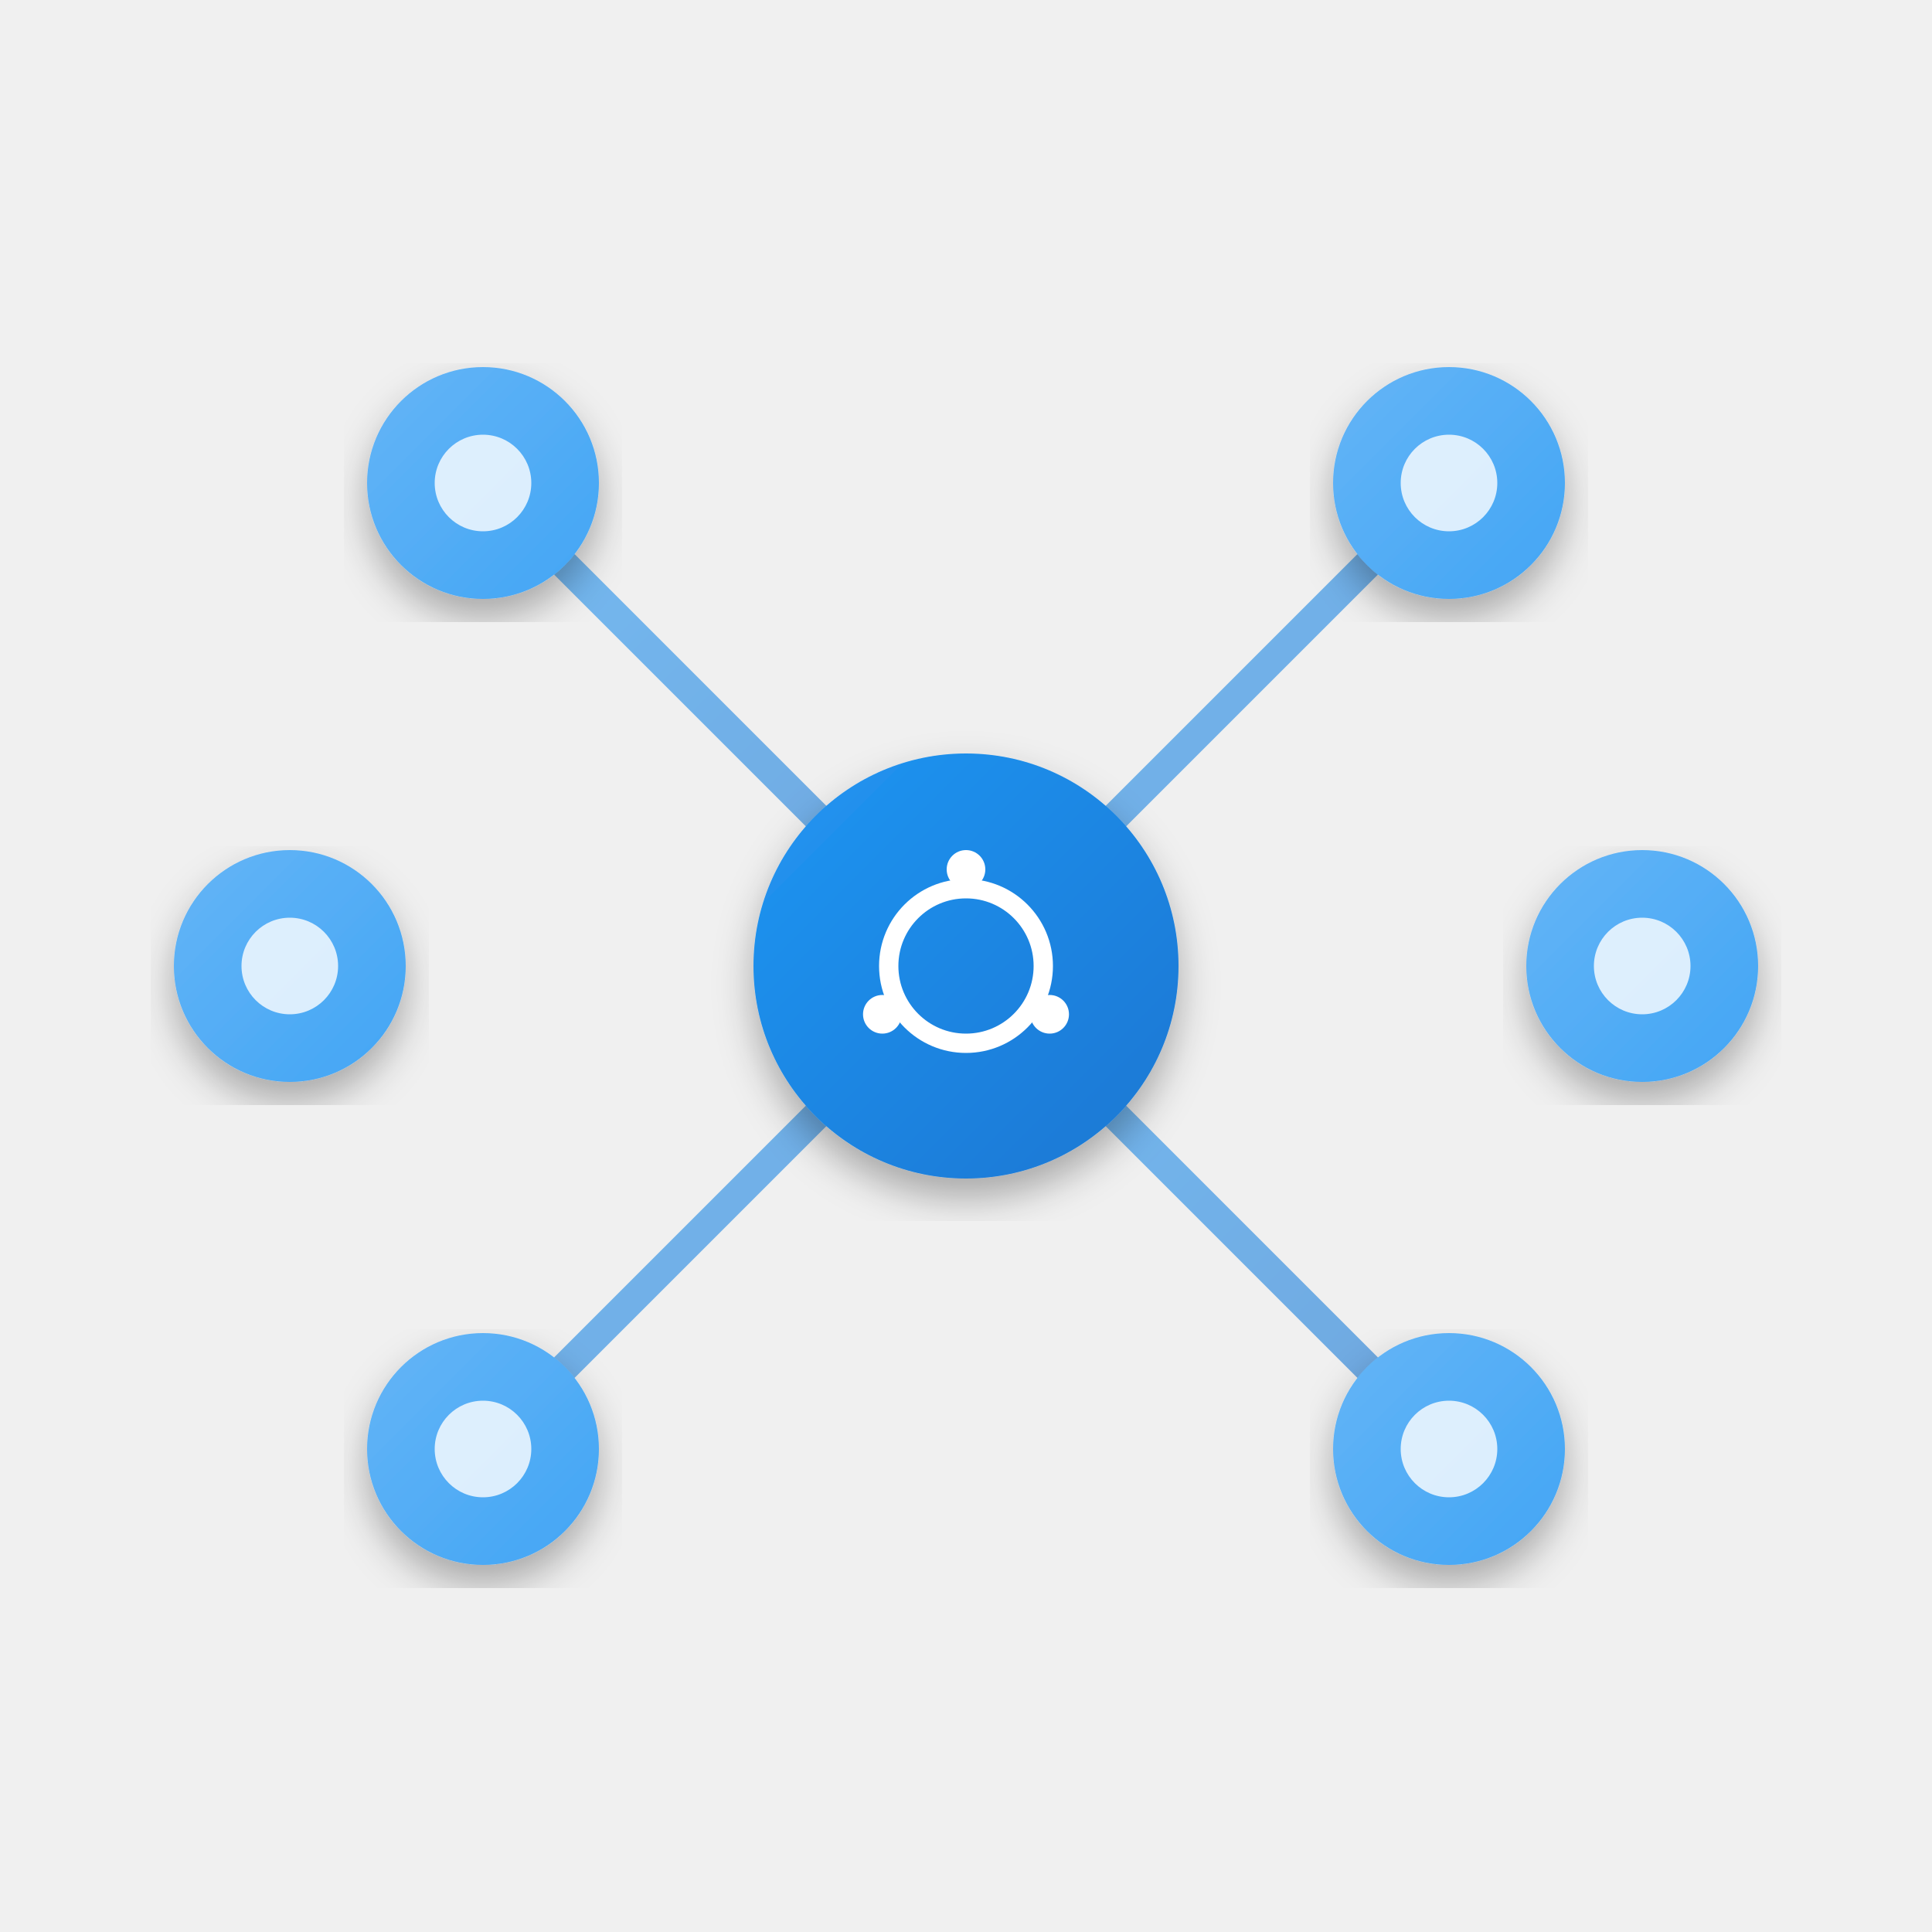
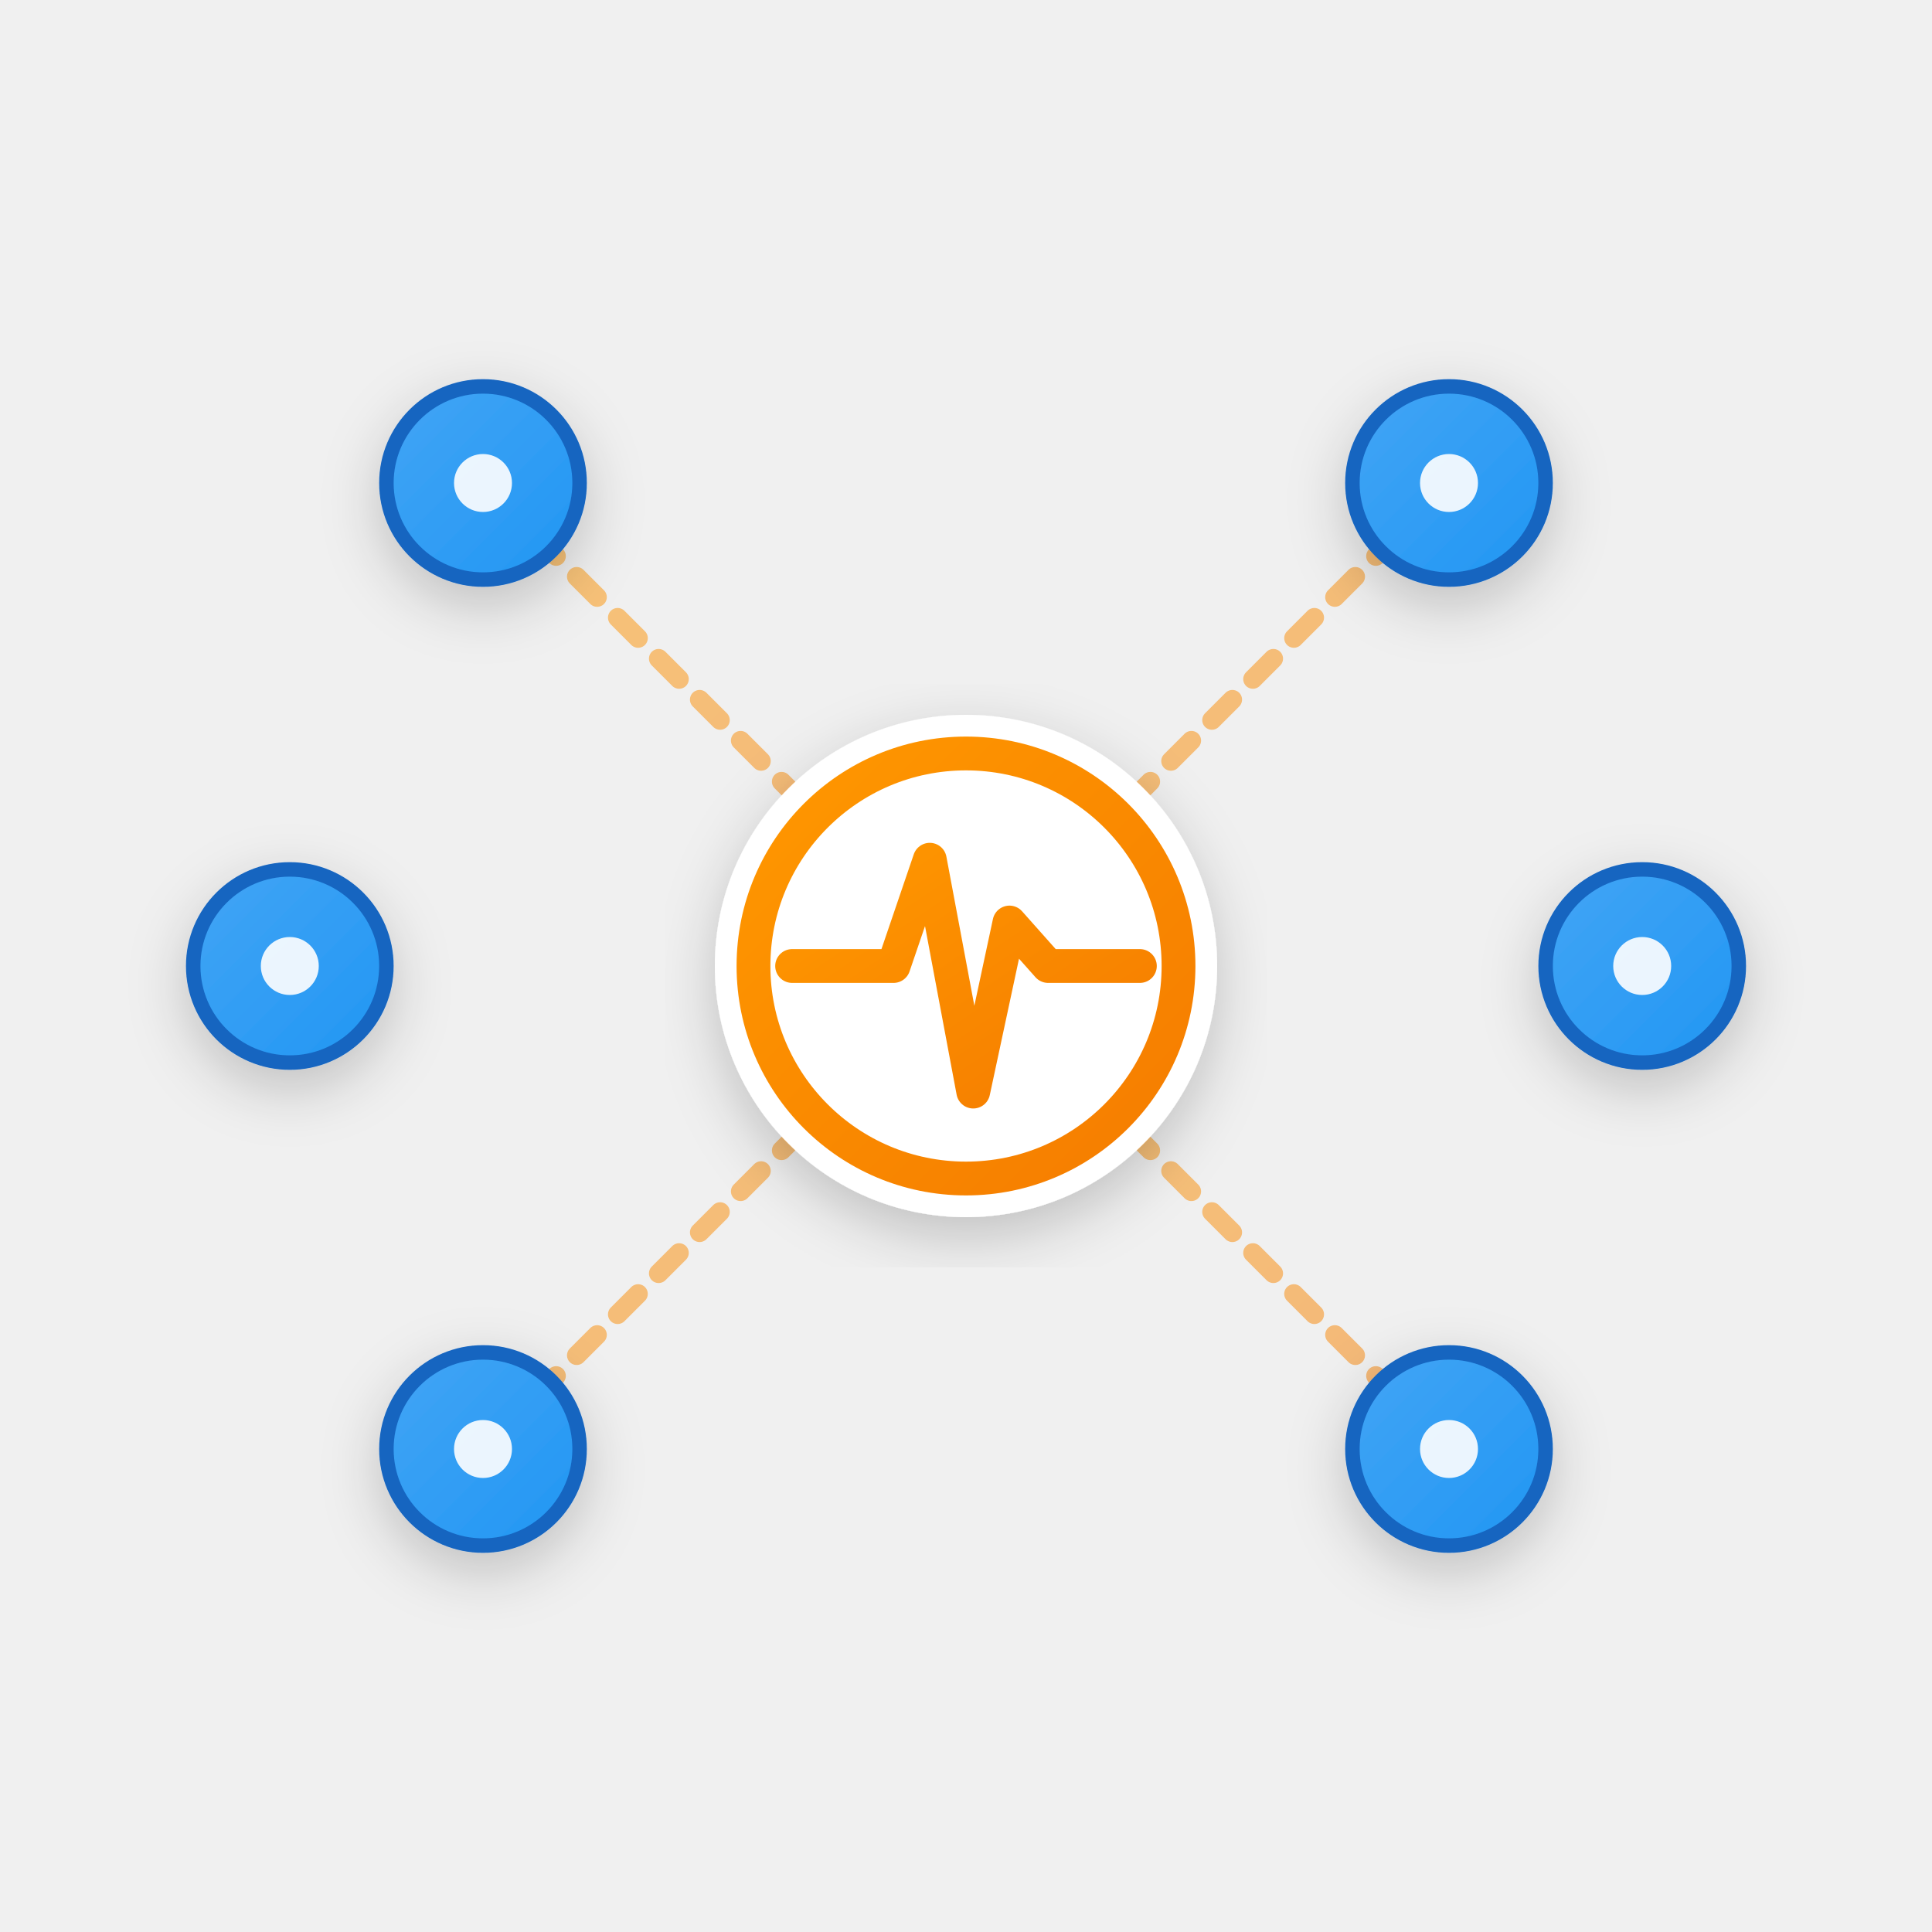
<svg xmlns="http://www.w3.org/2000/svg" viewBox="0 0 200 200" width="200" height="200">
  <defs>
    <linearGradient id="blueGradient" x1="0%" y1="0%" x2="100%" y2="100%">
-       <stop offset="0%" style="stop-color:#2196f3;stop-opacity:1" />
-       <stop offset="100%" style="stop-color:#1976d2;stop-opacity:1" />
+       <stop offset="0%" style="stop-color:#1e88e5;stop-opacity:1" />
+       <stop offset="100%" style="stop-color:#1565c0;stop-opacity:1" />
    </linearGradient>
    <linearGradient id="lightGradient" x1="0%" y1="0%" x2="100%" y2="100%">
-       <stop offset="0%" style="stop-color:#64b5f6;stop-opacity:1" />
-       <stop offset="100%" style="stop-color:#42a5f5;stop-opacity:1" />
+       <stop offset="0%" style="stop-color:#42a5f5;stop-opacity:1" />
+       <stop offset="100%" style="stop-color:#2196f3;stop-opacity:1" />
+     </linearGradient>
+     <linearGradient id="orangeGradient" x1="0%" y1="0%" x2="100%" y2="100%">
+       <stop offset="0%" style="stop-color:#ff9800;stop-opacity:1" />
+       <stop offset="100%" style="stop-color:#f57c00;stop-opacity:1" />
    </linearGradient>
    <filter id="shadow">
-       <feGaussianBlur in="SourceAlpha" stdDeviation="2" />
+       <feGaussianBlur in="SourceAlpha" stdDeviation="3" />
      <feOffset dx="0" dy="2" result="offsetblur" />
      <feComponentTransfer>
-         <feFuncA type="linear" slope="0.3" />
+         <feFuncA type="linear" slope="0.2" />
      </feComponentTransfer>
      <feMerge>
        <feMergeNode />
        <feMergeNode in="SourceGraphic" />
      </feMerge>
    </filter>
+     <filter id="glow">
+       <feGaussianBlur stdDeviation="2" result="coloredBlur" />
+       <feMerge>
+         <feMergeNode in="coloredBlur" />
+         <feMergeNode in="SourceGraphic" />
+       </feMerge>
+     </filter>
  </defs>
-   <g opacity="0.6">
-     <line x1="100" y1="100" x2="50" y2="50" stroke="url(#blueGradient)" stroke-width="3" stroke-linecap="round" />
-     <line x1="100" y1="100" x2="150" y2="50" stroke="url(#blueGradient)" stroke-width="3" stroke-linecap="round" />
-     <line x1="100" y1="100" x2="170" y2="100" stroke="url(#blueGradient)" stroke-width="3" stroke-linecap="round" />
-     <line x1="100" y1="100" x2="150" y2="150" stroke="url(#blueGradient)" stroke-width="3" stroke-linecap="round" />
-     <line x1="100" y1="100" x2="50" y2="150" stroke="url(#blueGradient)" stroke-width="3" stroke-linecap="round" />
-     <line x1="100" y1="100" x2="30" y2="100" stroke="url(#blueGradient)" stroke-width="3" stroke-linecap="round" />
+   <g opacity="0.5" stroke-dasharray="3,3">
+     <line x1="100" y1="100" x2="50" y2="50" stroke="url(#orangeGradient)" stroke-width="2" stroke-linecap="round" />
+     <line x1="100" y1="100" x2="150" y2="50" stroke="url(#orangeGradient)" stroke-width="2" stroke-linecap="round" />
+     <line x1="100" y1="100" x2="170" y2="100" stroke="url(#orangeGradient)" stroke-width="2" stroke-linecap="round" />
+     <line x1="100" y1="100" x2="150" y2="150" stroke="url(#orangeGradient)" stroke-width="2" stroke-linecap="round" />
+     <line x1="100" y1="100" x2="50" y2="150" stroke="url(#orangeGradient)" stroke-width="2" stroke-linecap="round" />
+     <line x1="100" y1="100" x2="30" y2="100" stroke="url(#orangeGradient)" stroke-width="2" stroke-linecap="round" />
  </g>
-   <circle cx="50" cy="50" r="12" fill="url(#lightGradient)" filter="url(#shadow)" />
-   <circle cx="150" cy="50" r="12" fill="url(#lightGradient)" filter="url(#shadow)" />
-   <circle cx="170" cy="100" r="12" fill="url(#lightGradient)" filter="url(#shadow)" />
-   <circle cx="150" cy="150" r="12" fill="url(#lightGradient)" filter="url(#shadow)" />
-   <circle cx="50" cy="150" r="12" fill="url(#lightGradient)" filter="url(#shadow)" />
-   <circle cx="30" cy="100" r="12" fill="url(#lightGradient)" filter="url(#shadow)" />
-   <circle cx="100" cy="100" r="22" fill="url(#blueGradient)" filter="url(#shadow)" />
-   <g transform="translate(100, 100)">
-     <circle cx="0" cy="0" r="8" fill="none" stroke="white" stroke-width="2" />
-     <circle cx="0" cy="-10" r="2" fill="white" />
-     <circle cx="8.66" cy="5" r="2" fill="white" />
-     <circle cx="-8.66" cy="5" r="2" fill="white" />
+   <g filter="url(#shadow)">
+     <circle cx="50" cy="50" r="10" fill="url(#lightGradient)" stroke="#1565c0" stroke-width="1.5" />
+     <circle cx="150" cy="50" r="10" fill="url(#lightGradient)" stroke="#1565c0" stroke-width="1.5" />
+     <circle cx="170" cy="100" r="10" fill="url(#lightGradient)" stroke="#1565c0" stroke-width="1.5" />
+     <circle cx="150" cy="150" r="10" fill="url(#lightGradient)" stroke="#1565c0" stroke-width="1.5" />
+     <circle cx="50" cy="150" r="10" fill="url(#lightGradient)" stroke="#1565c0" stroke-width="1.5" />
+     <circle cx="30" cy="100" r="10" fill="url(#lightGradient)" stroke="#1565c0" stroke-width="1.5" />
  </g>
-   <circle cx="50" cy="50" r="5" fill="white" opacity="0.8" />
-   <circle cx="150" cy="50" r="5" fill="white" opacity="0.8" />
-   <circle cx="170" cy="100" r="5" fill="white" opacity="0.8" />
-   <circle cx="150" cy="150" r="5" fill="white" opacity="0.8" />
-   <circle cx="50" cy="150" r="5" fill="white" opacity="0.8" />
-   <circle cx="30" cy="100" r="5" fill="white" opacity="0.8" />
+   <circle cx="50" cy="50" r="3" fill="white" opacity="0.9" />
+   <circle cx="150" cy="50" r="3" fill="white" opacity="0.9" />
+   <circle cx="170" cy="100" r="3" fill="white" opacity="0.9" />
+   <circle cx="150" cy="150" r="3" fill="white" opacity="0.9" />
+   <circle cx="50" cy="150" r="3" fill="white" opacity="0.9" />
+   <circle cx="30" cy="100" r="3" fill="white" opacity="0.9" />
+   <g transform="translate(100, 100)" filter="url(#shadow)">
+     <circle cx="0" cy="0" r="26" fill="white" />
+     <circle cx="0" cy="0" r="22" fill="none" stroke="url(#orangeGradient)" stroke-width="3.5" />
+     <polyline points="-18,0 -7.5,0 -3.75,-11 0.75,13 4.5,-4.5 8.5,0 18,0" fill="none" stroke="url(#orangeGradient)" stroke-width="3.5" stroke-linecap="round" stroke-linejoin="round" />
+   </g>
</svg>
